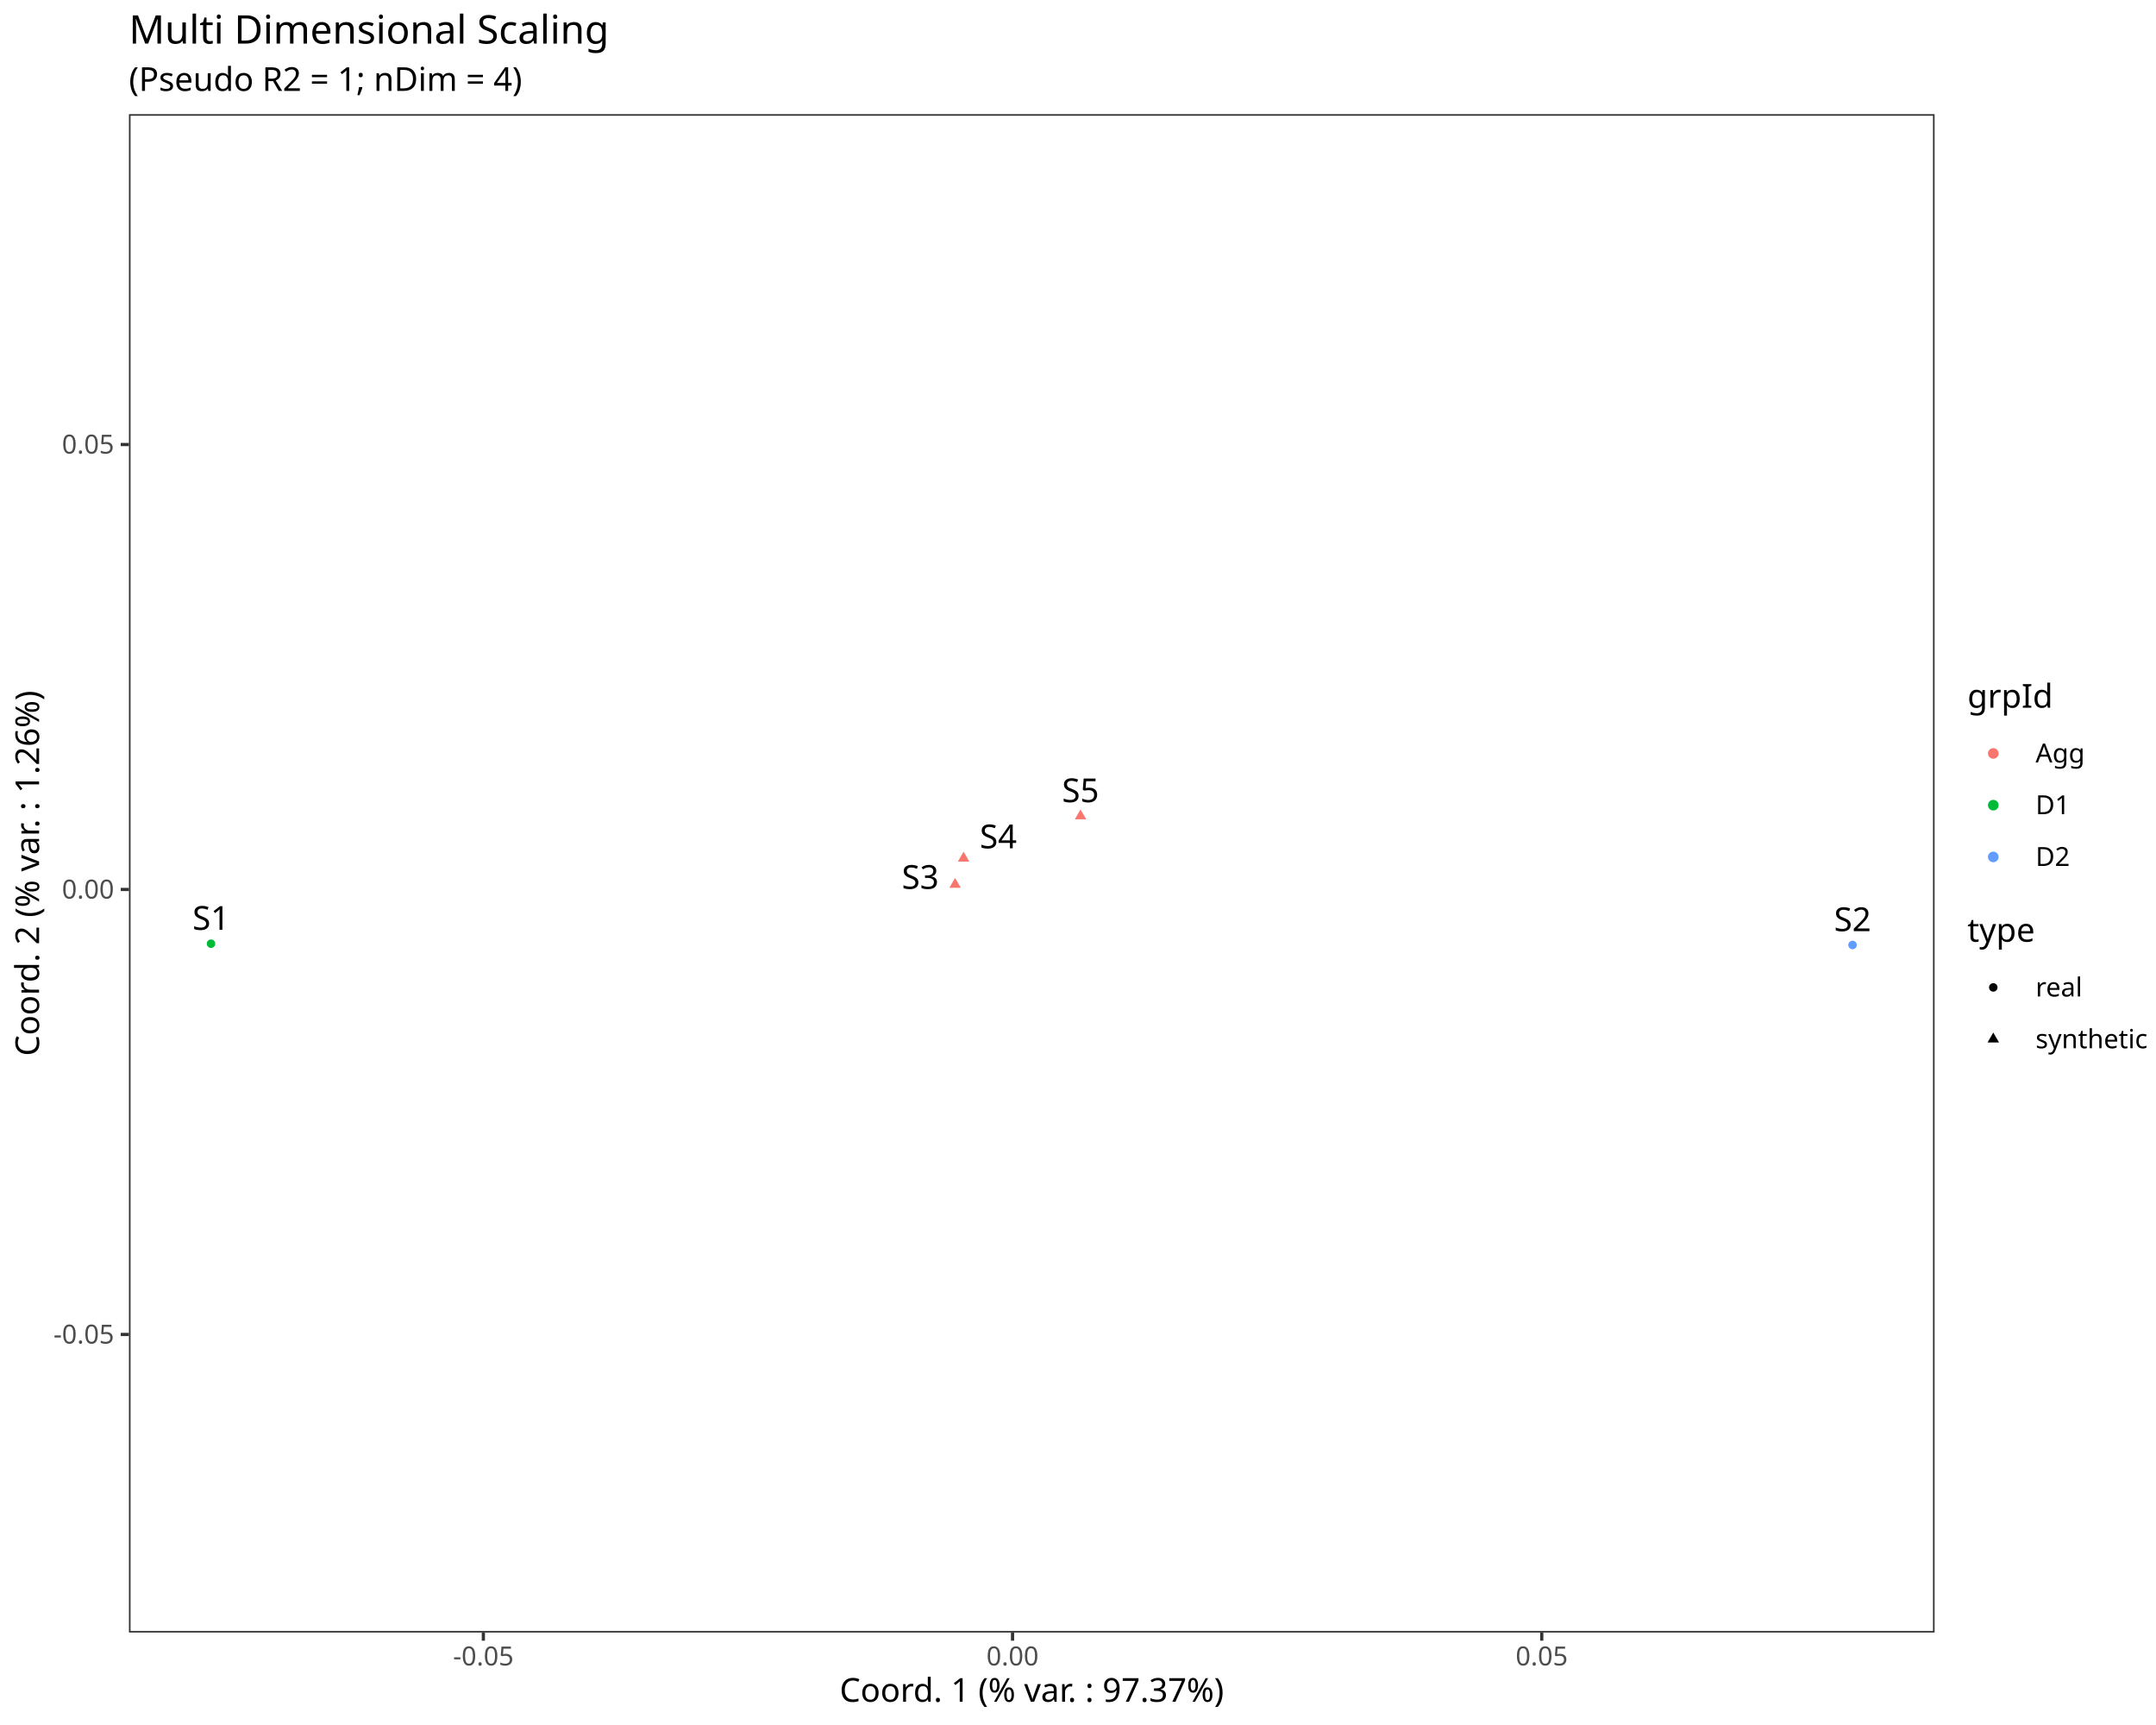
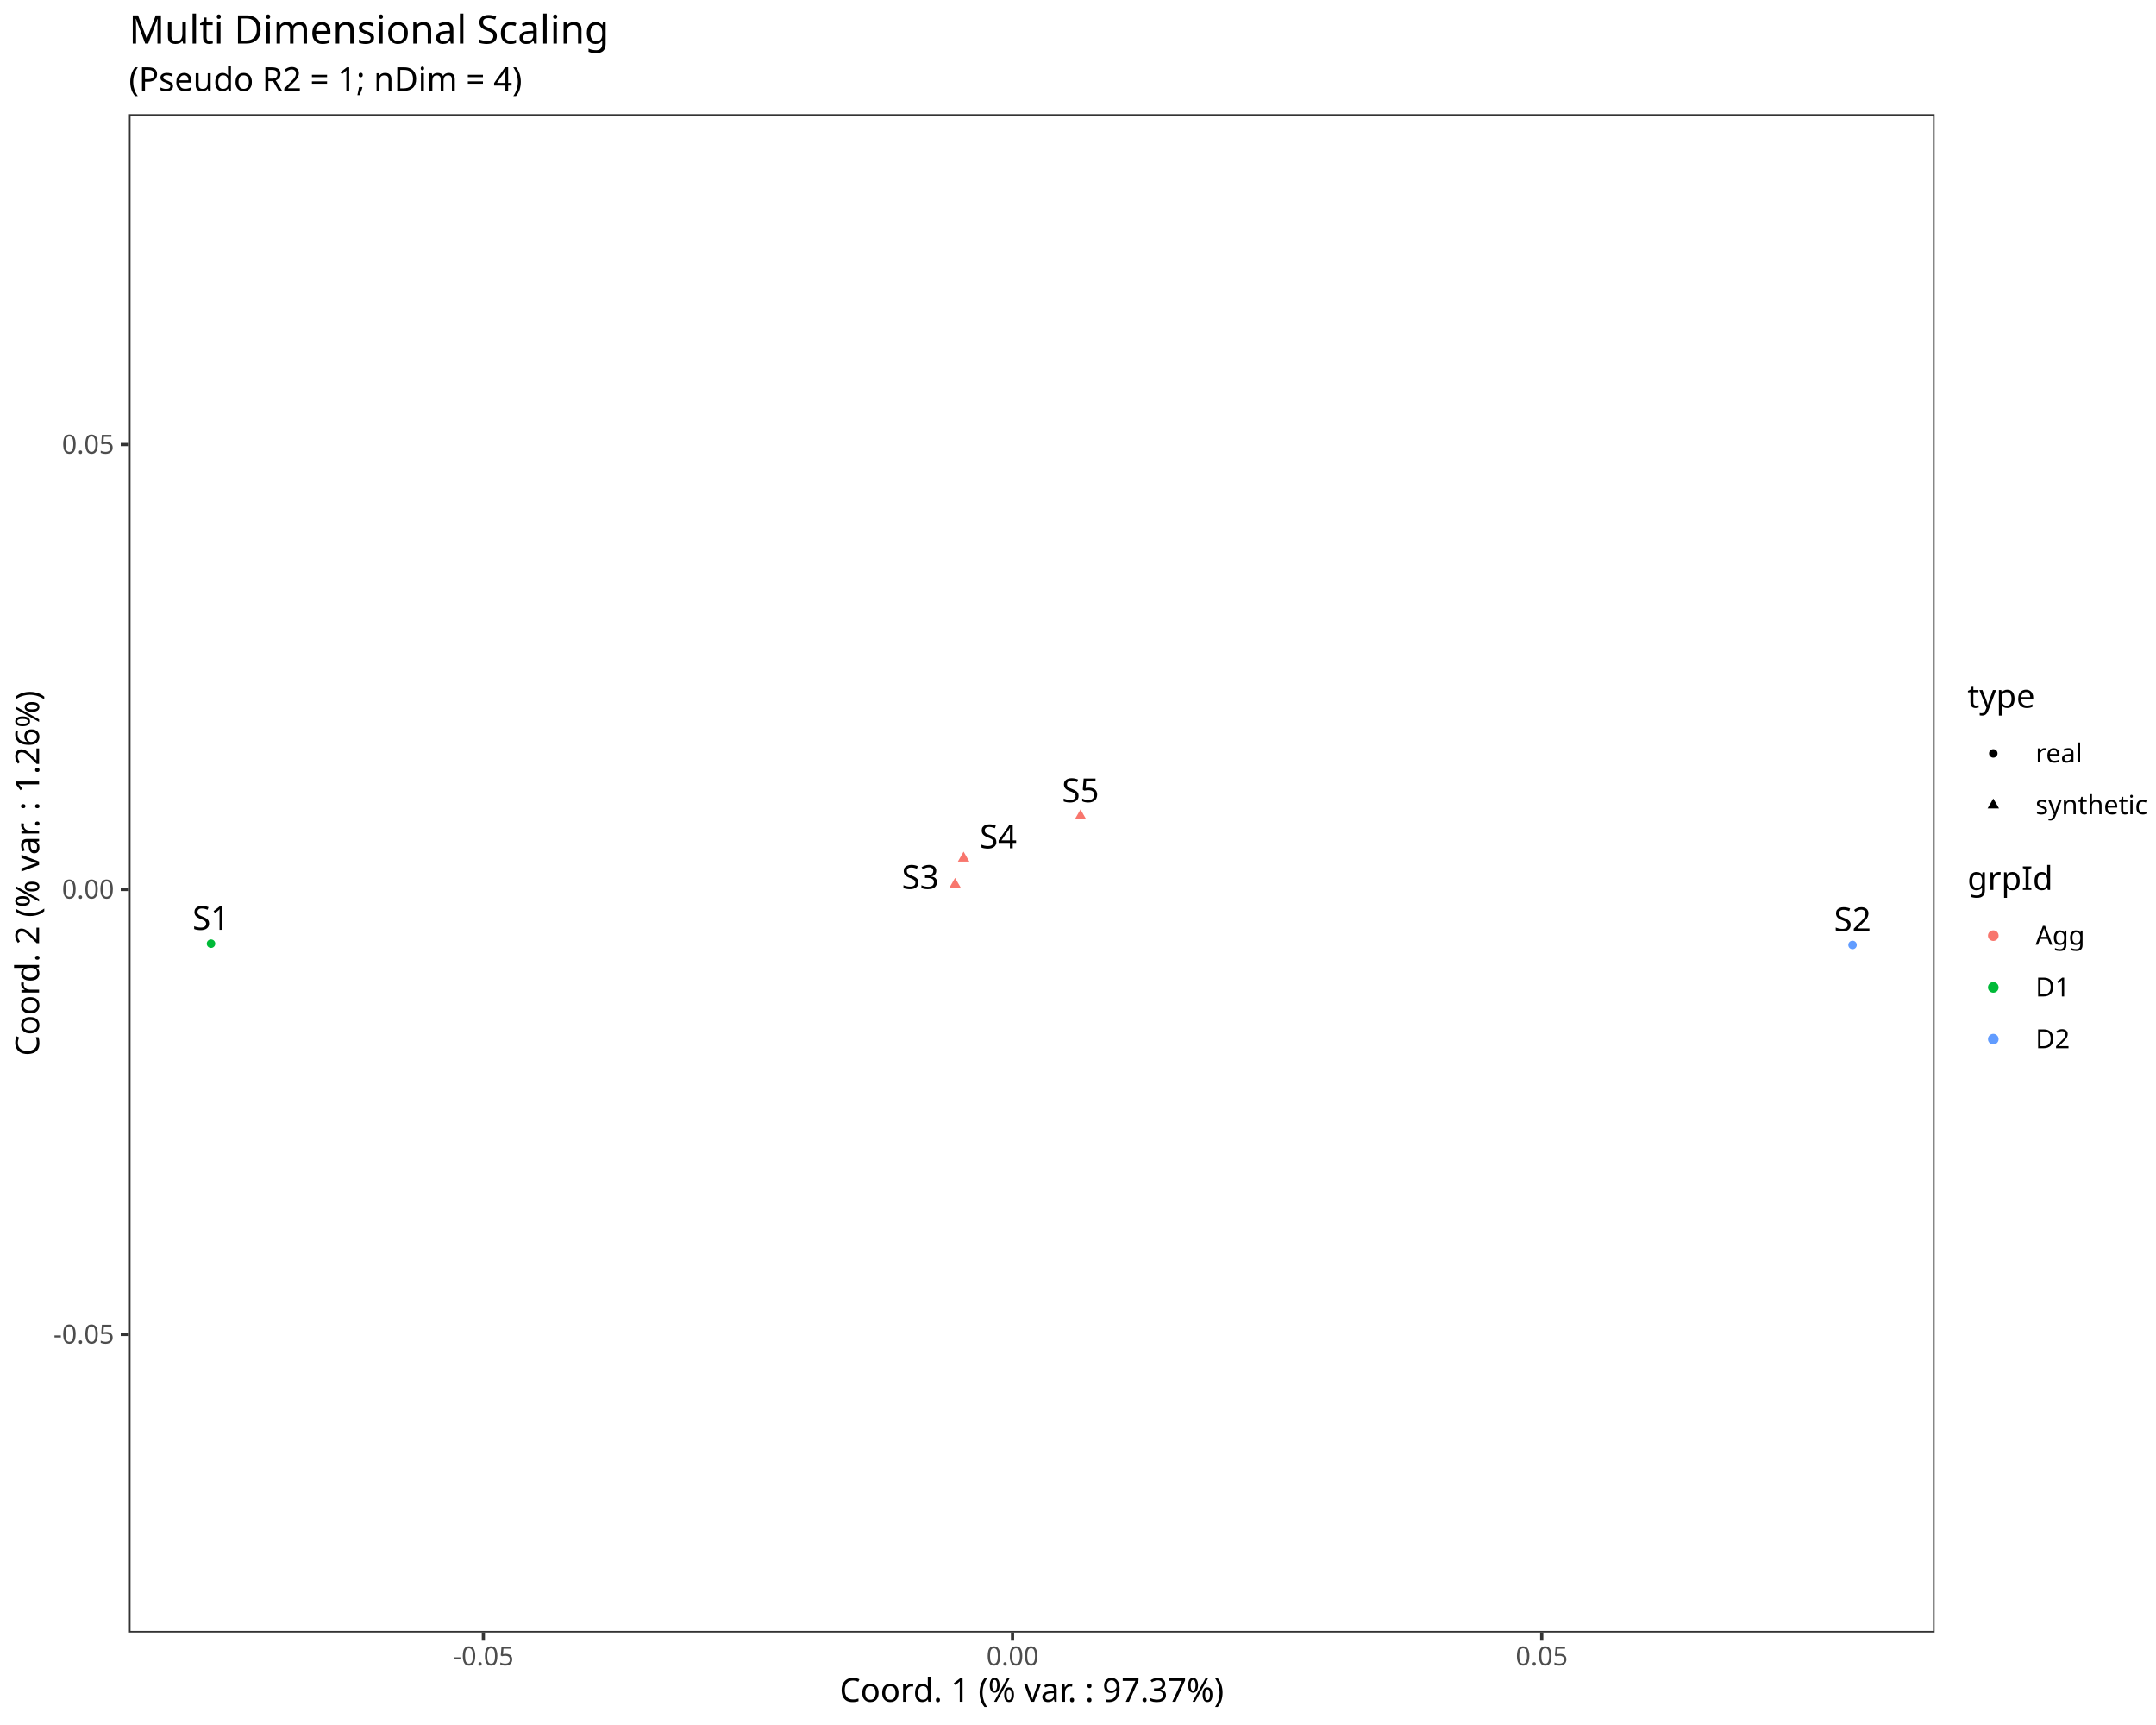
<svg xmlns="http://www.w3.org/2000/svg" class="svglite" data-engine-version="2.0" width="720.00pt" height="576.00pt" viewBox="0 0 720.00 576.00">
  <defs>
    <style type="text/css">
    .svglite line, .svglite polyline, .svglite polygon, .svglite path, .svglite rect, .svglite circle {
      fill: none;
      stroke: #000000;
      stroke-linecap: round;
      stroke-linejoin: round;
      stroke-miterlimit: 10.00;
    }
  </style>
  </defs>
  <rect width="100%" height="100%" style="stroke: none; fill: #FFFFFF;" />
  <defs>
    <clipPath id="cpMC4wMHw3MjAuMDB8MC4wMHw1NzYuMDA=">
      <rect x="0.00" y="0.00" width="720.00" height="576.00" />
    </clipPath>
  </defs>
  <g clip-path="url(#cpMC4wMHw3MjAuMDB8MC4wMHw1NzYuMDA=)">
    <rect x="0.00" y="0.00" width="720.00" height="576.00" style="stroke-width: 1.07; stroke: #FFFFFF; fill: #FFFFFF;" />
  </g>
  <defs>
    <clipPath id="cpNDMuMDZ8NjQ2LjA3fDM4LjEyfDU0NS4xMQ==">
      <rect x="43.06" y="38.12" width="603.00" height="507.00" />
    </clipPath>
  </defs>
  <g clip-path="url(#cpNDMuMDZ8NjQ2LjA3fDM4LjEyfDU0NS4xMQ==)">
    <rect x="43.06" y="38.12" width="603.00" height="507.00" style="stroke-width: 1.07; stroke: none; fill: #FFFFFF;" />
    <circle cx="70.47" cy="315.11" r="1.42" style="stroke-width: 0.71; stroke: none; fill: #00BA38;" />
    <circle cx="618.66" cy="315.54" r="1.42" style="stroke-width: 0.71; stroke: none; fill: #619CFF;" />
    <polygon points="318.95,293.14 320.87,296.45 317.04,296.45 " style="stroke-width: 0.71; stroke: none; fill: #F8766D;" />
    <polygon points="321.79,284.37 323.71,287.69 319.88,287.69 " style="stroke-width: 0.71; stroke: none; fill: #F8766D;" />
    <polygon points="360.84,270.27 362.75,273.59 358.93,273.59 " style="stroke-width: 0.71; stroke: none; fill: #F8766D;" />
    <text x="70.47" y="310.48" text-anchor="middle" style="font-size: 11.04px; font-family: sans;" textLength="13.51px" lengthAdjust="spacingAndGlyphs">S1</text>
    <text x="618.67" y="310.92" text-anchor="middle" style="font-size: 11.04px; font-family: sans;" textLength="13.51px" lengthAdjust="spacingAndGlyphs">S2</text>
    <text x="307.34" y="296.80" text-anchor="middle" style="font-size: 11.04px; font-family: sans;" textLength="13.51px" lengthAdjust="spacingAndGlyphs">S3</text>
    <text x="333.38" y="283.26" text-anchor="middle" style="font-size: 11.04px; font-family: sans;" textLength="13.51px" lengthAdjust="spacingAndGlyphs">S4</text>
    <text x="360.84" y="267.86" text-anchor="middle" style="font-size: 11.04px; font-family: sans;" textLength="13.51px" lengthAdjust="spacingAndGlyphs">S5</text>
    <rect x="43.06" y="38.12" width="603.00" height="507.00" style="stroke-width: 1.07; stroke: #333333;" />
  </g>
  <g clip-path="url(#cpMC4wMHw3MjAuMDB8MC4wMHw1NzYuMDA=)">
    <text x="38.13" y="448.63" text-anchor="end" style="font-size: 8.80px; fill: #4D4D4D; font-family: sans;" textLength="20.06px" lengthAdjust="spacingAndGlyphs">-0.05</text>
    <text x="38.13" y="300.04" text-anchor="end" style="font-size: 8.80px; fill: #4D4D4D; font-family: sans;" textLength="17.13px" lengthAdjust="spacingAndGlyphs">0.00</text>
    <text x="38.13" y="151.45" text-anchor="end" style="font-size: 8.80px; fill: #4D4D4D; font-family: sans;" textLength="17.13px" lengthAdjust="spacingAndGlyphs">0.05</text>
    <polyline points="40.32,445.60 43.06,445.60 " style="stroke-width: 1.07; stroke: #333333; stroke-linecap: butt;" />
    <polyline points="40.32,297.01 43.06,297.01 " style="stroke-width: 1.07; stroke: #333333; stroke-linecap: butt;" />
    <polyline points="40.32,148.43 43.06,148.43 " style="stroke-width: 1.07; stroke: #333333; stroke-linecap: butt;" />
    <polyline points="161.42,547.85 161.42,545.11 " style="stroke-width: 1.07; stroke: #333333; stroke-linecap: butt;" />
    <polyline points="338.14,547.85 338.14,545.11 " style="stroke-width: 1.07; stroke: #333333; stroke-linecap: butt;" />
    <polyline points="514.87,547.85 514.87,545.11 " style="stroke-width: 1.07; stroke: #333333; stroke-linecap: butt;" />
    <text x="161.42" y="556.10" text-anchor="middle" style="font-size: 8.80px; fill: #4D4D4D; font-family: sans;" textLength="20.06px" lengthAdjust="spacingAndGlyphs">-0.05</text>
    <text x="338.14" y="556.10" text-anchor="middle" style="font-size: 8.80px; fill: #4D4D4D; font-family: sans;" textLength="17.13px" lengthAdjust="spacingAndGlyphs">0.00</text>
    <text x="514.87" y="556.10" text-anchor="middle" style="font-size: 8.80px; fill: #4D4D4D; font-family: sans;" textLength="17.13px" lengthAdjust="spacingAndGlyphs">0.05</text>
    <text x="344.56" y="568.24" text-anchor="middle" style="font-size: 11.00px; font-family: sans;" textLength="130.23px" lengthAdjust="spacingAndGlyphs">Coord. 1 (% var. : 97.37%)</text>
    <text transform="translate(13.05,291.61) rotate(-90)" text-anchor="middle" style="font-size: 11.00px; font-family: sans;" textLength="124.11px" lengthAdjust="spacingAndGlyphs">Coord. 2 (% var. : 1.26%)</text>
-     <rect x="657.02" y="227.60" width="38.42" height="67.17" style="stroke-width: 1.07; stroke: none; fill: #FFFFFF;" />
-     <text x="657.02" y="236.31" style="font-size: 11.00px; font-family: sans;" textLength="25.07px" lengthAdjust="spacingAndGlyphs">grpId</text>
+     <rect x="657.02" y="227.60" width="57.50" height="49.89" style="stroke-width: 1.07; stroke: none; fill: #FFFFFF;" />
+     <text x="657.02" y="236.31" style="font-size: 11.00px; font-family: sans;" textLength="20.80px" lengthAdjust="spacingAndGlyphs">type</text>
    <rect x="657.02" y="242.94" width="17.28" height="17.28" style="stroke-width: 1.07; stroke: none; fill: #FFFFFF;" />
-     <circle cx="665.66" cy="251.58" r="1.42" style="stroke-width: 0.71; stroke: #F8766D; fill: #F8766D;" />
+     <circle cx="665.66" cy="251.58" r="1.42" style="stroke-width: 0.71; stroke: none; fill: #000000;" />
    <rect x="657.02" y="260.22" width="17.28" height="17.28" style="stroke-width: 1.07; stroke: none; fill: #FFFFFF;" />
-     <circle cx="665.66" cy="268.86" r="1.42" style="stroke-width: 0.71; stroke: #00BA38; fill: #00BA38;" />
-     <rect x="657.02" y="277.50" width="17.28" height="17.28" style="stroke-width: 1.07; stroke: none; fill: #FFFFFF;" />
-     <circle cx="665.66" cy="286.14" r="1.42" style="stroke-width: 0.71; stroke: #619CFF; fill: #619CFF;" />
-     <text x="679.78" y="254.60" style="font-size: 8.80px; font-family: sans;" textLength="15.66px" lengthAdjust="spacingAndGlyphs">Agg</text>
-     <text x="679.78" y="271.88" style="font-size: 8.80px; font-family: sans;" textLength="11.25px" lengthAdjust="spacingAndGlyphs">D1</text>
-     <text x="679.78" y="289.16" style="font-size: 8.80px; font-family: sans;" textLength="11.25px" lengthAdjust="spacingAndGlyphs">D2</text>
-     <rect x="657.02" y="305.73" width="57.50" height="49.89" style="stroke-width: 1.07; stroke: none; fill: #FFFFFF;" />
-     <text x="657.02" y="314.45" style="font-size: 11.00px; font-family: sans;" textLength="20.80px" lengthAdjust="spacingAndGlyphs">type</text>
+     <polygon points="665.66,266.64 667.58,269.96 663.75,269.96 " style="stroke-width: 0.71; stroke: none; fill: #000000;" />
+     <text x="679.78" y="254.60" style="font-size: 8.80px; font-family: sans;" textLength="14.67px" lengthAdjust="spacingAndGlyphs">real</text>
+     <text x="679.78" y="271.88" style="font-size: 8.80px; font-family: sans;" textLength="34.74px" lengthAdjust="spacingAndGlyphs">synthetic</text>
+     <rect x="657.02" y="288.45" width="38.42" height="67.17" style="stroke-width: 1.07; stroke: none; fill: #FFFFFF;" />
+     <text x="657.02" y="297.17" style="font-size: 11.00px; font-family: sans;" textLength="25.07px" lengthAdjust="spacingAndGlyphs">grpId</text>
+     <rect x="657.02" y="303.79" width="17.28" height="17.28" style="stroke-width: 1.07; stroke: none; fill: #FFFFFF;" />
+     <circle cx="665.66" cy="312.43" r="1.42" style="stroke-width: 0.71; stroke: #F8766D; fill: #F8766D;" />
    <rect x="657.02" y="321.07" width="17.28" height="17.28" style="stroke-width: 1.07; stroke: none; fill: #FFFFFF;" />
-     <circle cx="665.66" cy="329.71" r="1.42" style="stroke-width: 0.71; stroke: none; fill: #000000;" />
+     <circle cx="665.66" cy="329.71" r="1.42" style="stroke-width: 0.71; stroke: #00BA38; fill: #00BA38;" />
    <rect x="657.02" y="338.35" width="17.28" height="17.28" style="stroke-width: 1.07; stroke: none; fill: #FFFFFF;" />
-     <polygon points="665.66,344.78 667.58,348.09 663.75,348.09 " style="stroke-width: 0.71; stroke: none; fill: #000000;" />
-     <text x="679.78" y="332.74" style="font-size: 8.80px; font-family: sans;" textLength="14.67px" lengthAdjust="spacingAndGlyphs">real</text>
-     <text x="679.78" y="350.02" style="font-size: 8.80px; font-family: sans;" textLength="34.74px" lengthAdjust="spacingAndGlyphs">synthetic</text>
+     <circle cx="665.66" cy="346.99" r="1.42" style="stroke-width: 0.71; stroke: #619CFF; fill: #619CFF;" />
+     <text x="679.78" y="315.46" style="font-size: 8.80px; font-family: sans;" textLength="15.66px" lengthAdjust="spacingAndGlyphs">Agg</text>
+     <text x="679.78" y="332.74" style="font-size: 8.80px; font-family: sans;" textLength="11.25px" lengthAdjust="spacingAndGlyphs">D1</text>
+     <text x="679.78" y="350.02" style="font-size: 8.80px; font-family: sans;" textLength="11.25px" lengthAdjust="spacingAndGlyphs">D2</text>
    <text x="43.06" y="30.35" style="font-size: 11.00px; font-family: sans;" textLength="130.86px" lengthAdjust="spacingAndGlyphs">(Pseudo R2 = 1; nDim = 4)</text>
    <text x="43.06" y="14.56" style="font-size: 13.20px; font-family: sans;" textLength="151.15px" lengthAdjust="spacingAndGlyphs">Multi Dimensional Scaling</text>
  </g>
</svg>
